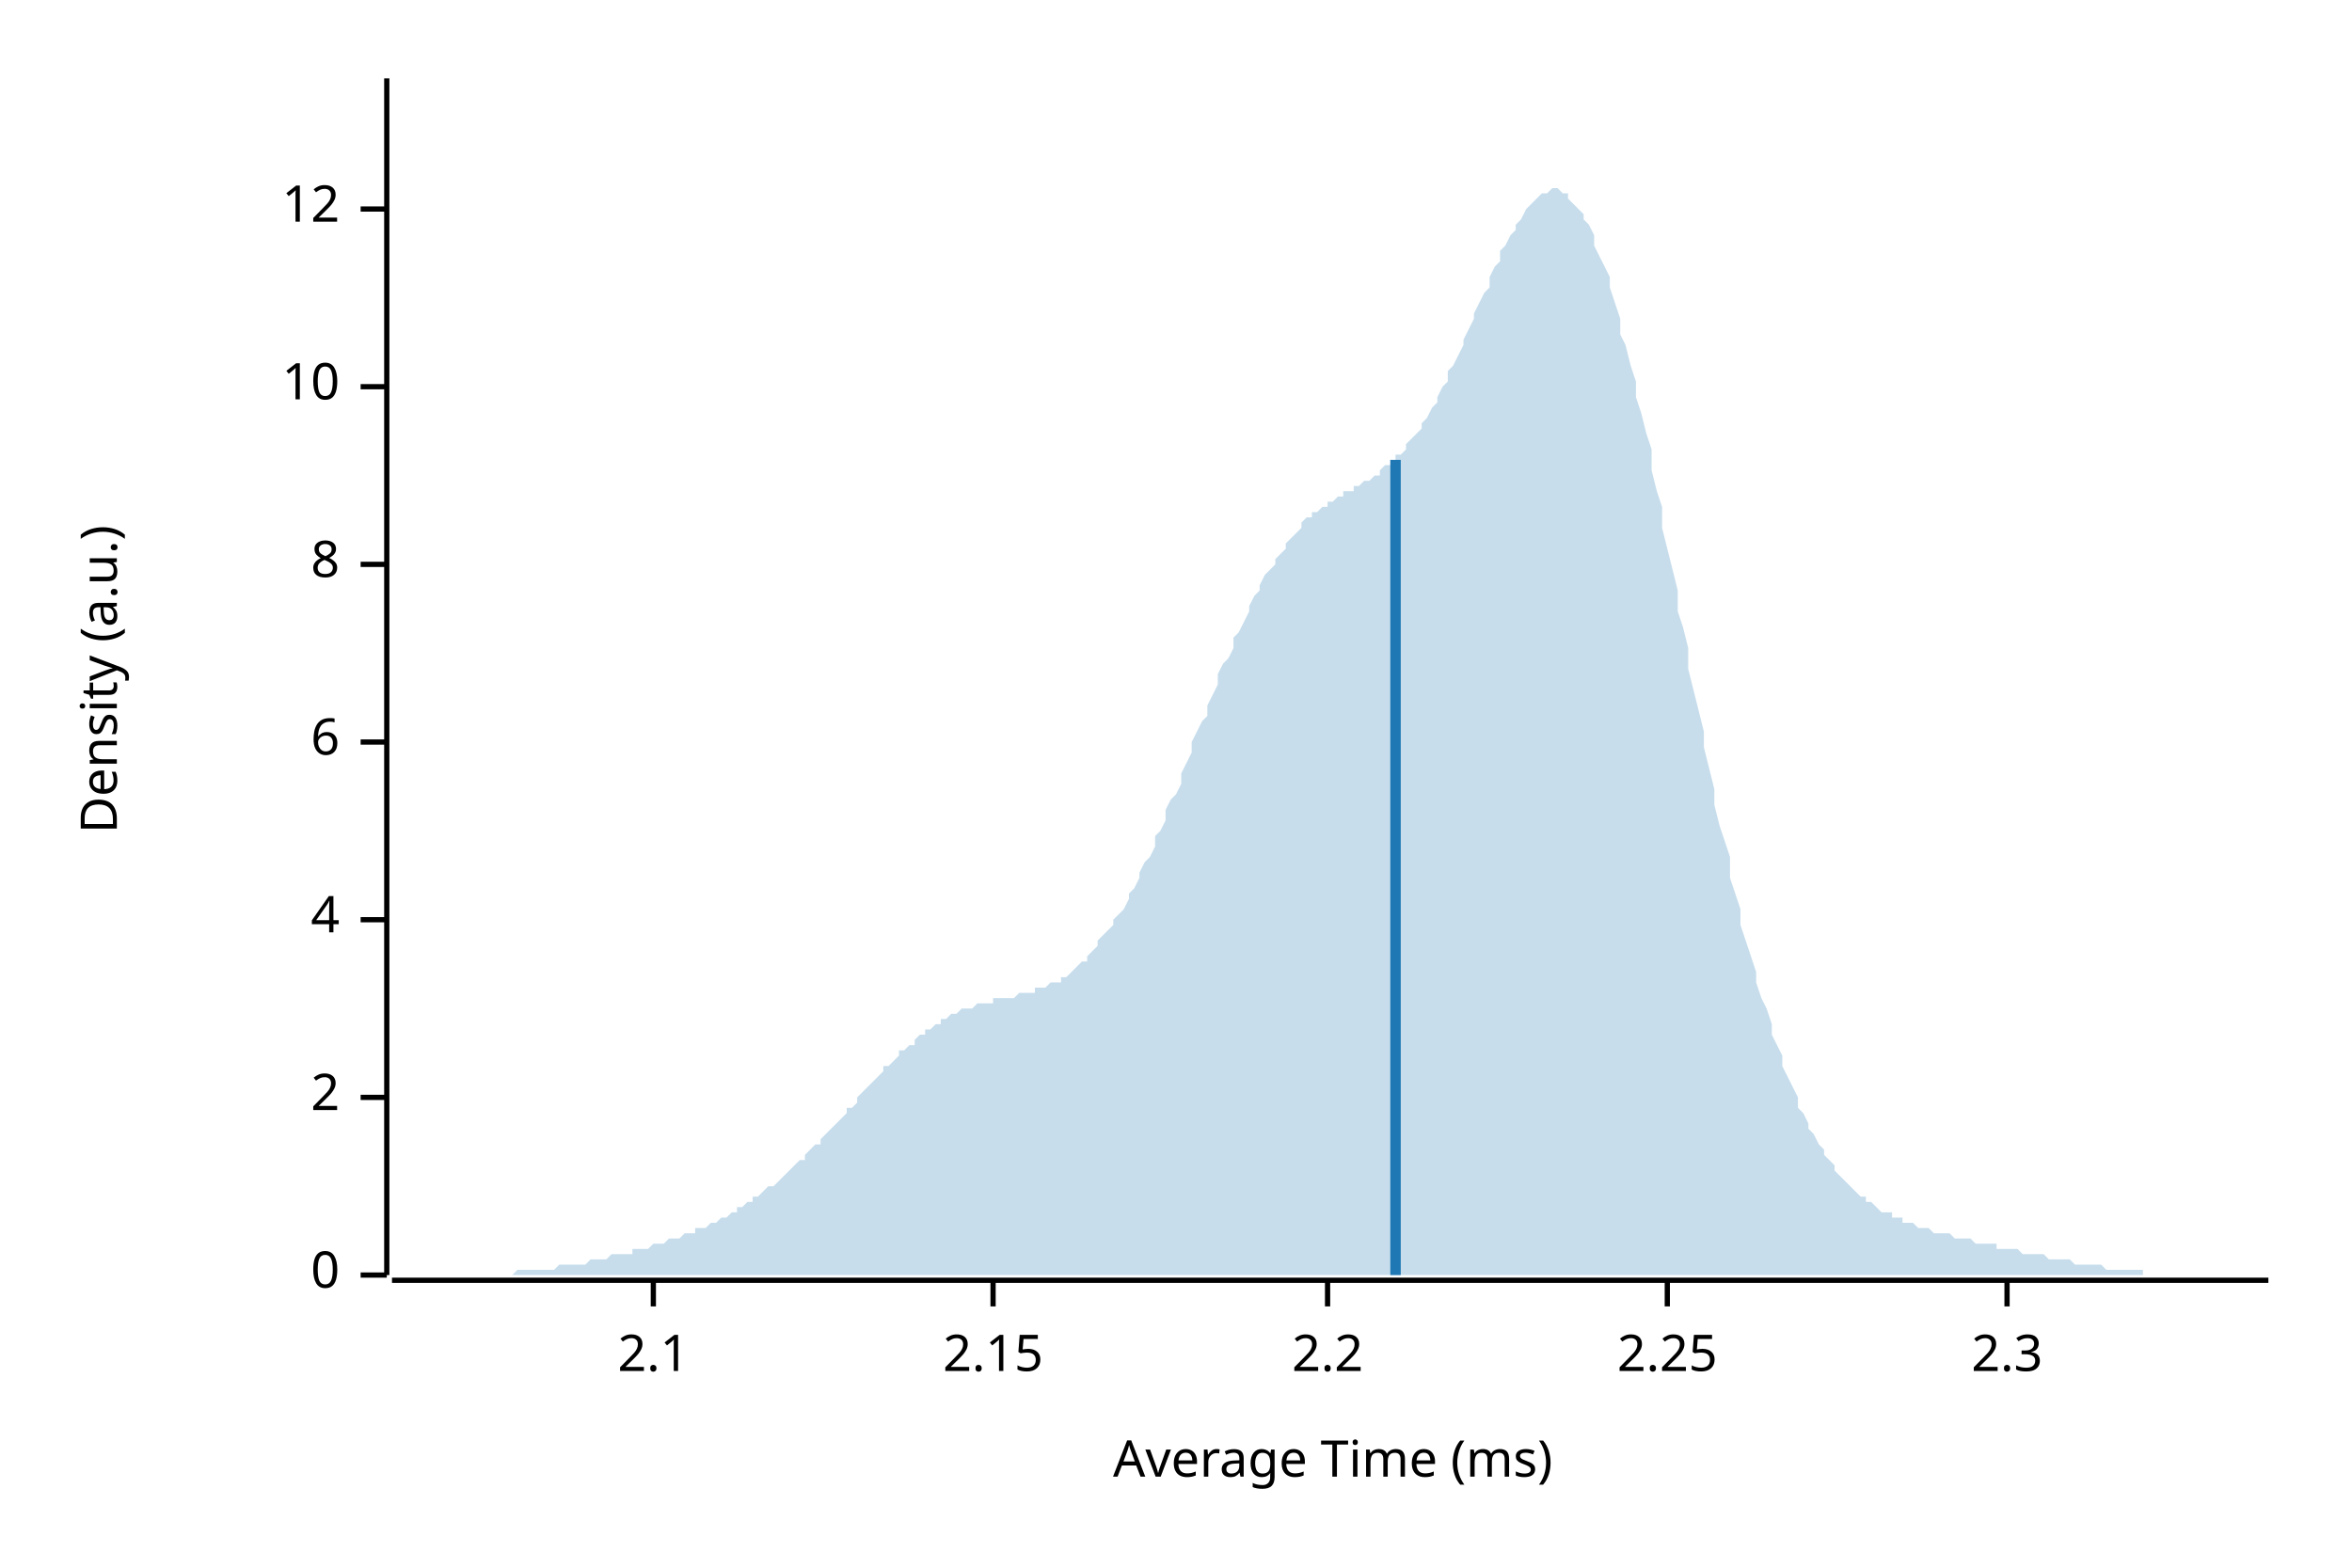
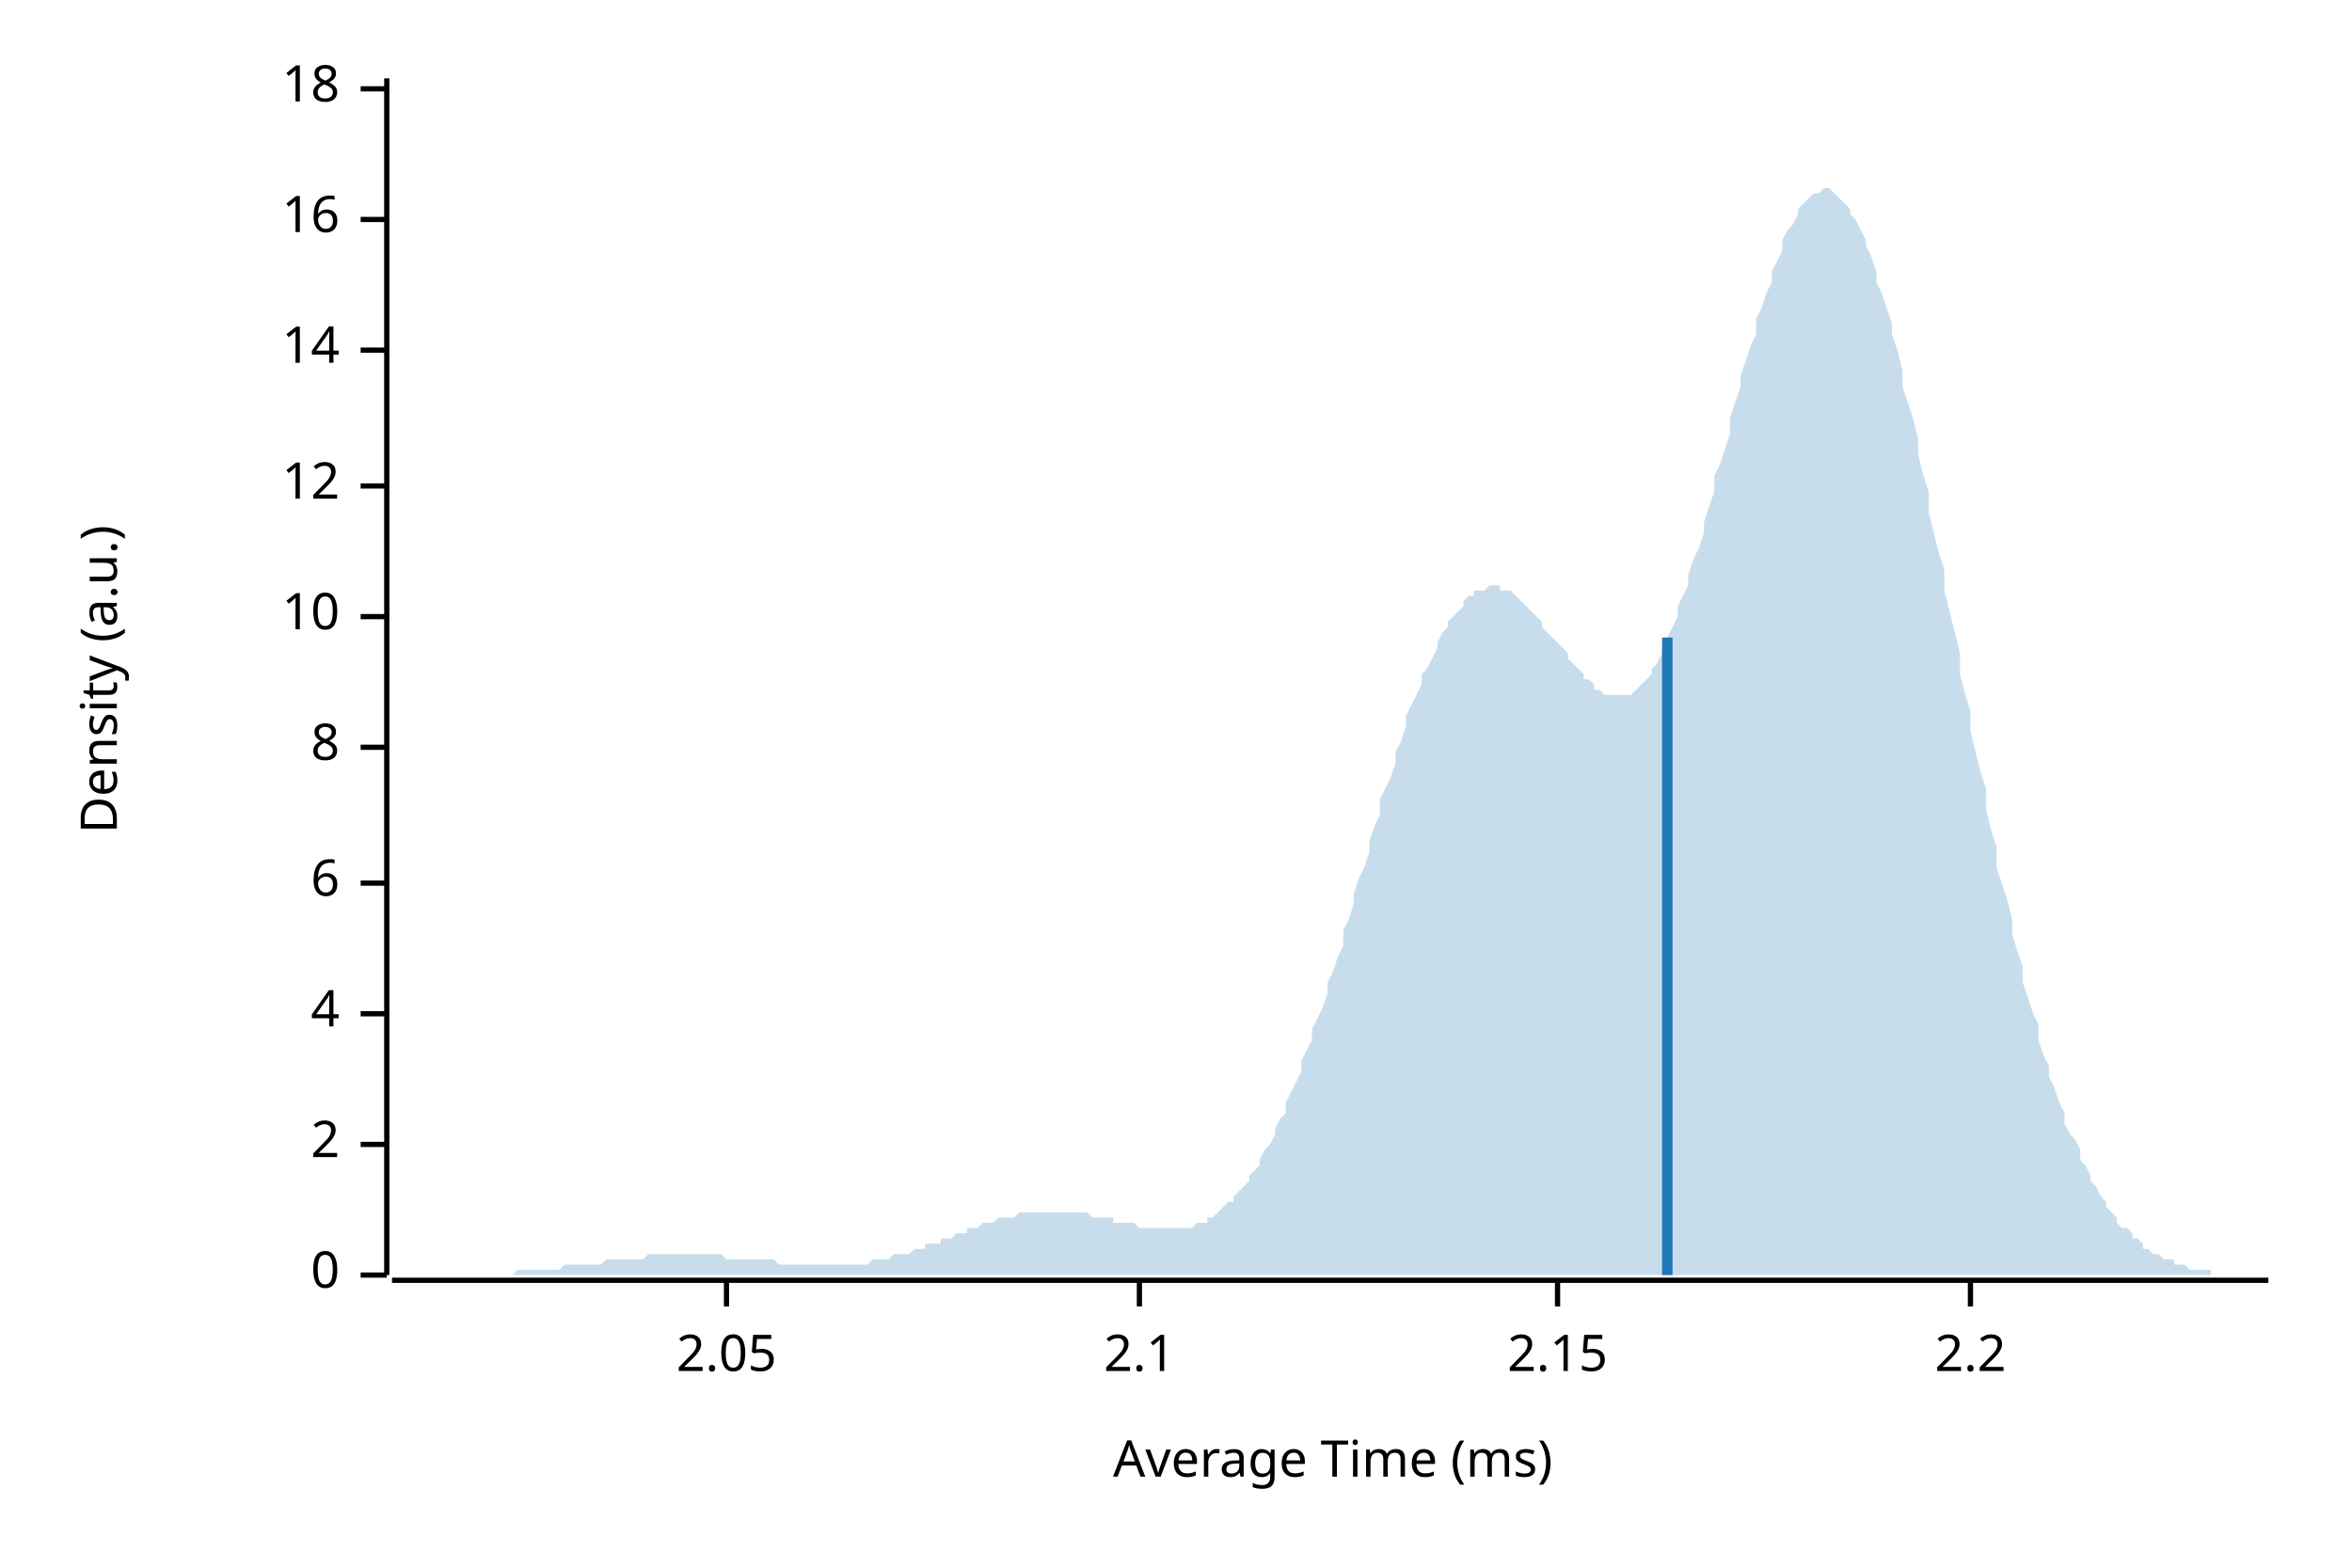
<svg xmlns="http://www.w3.org/2000/svg" width="450" height="300" viewBox="0 0 450 300">
  <text x="15" y="130" dy="0.76em" text-anchor="middle" font-family="sans-serif" font-size="9.677" opacity="1" fill="#000000" transform="rotate(270, 15, 130)">
Density (a.u.)
</text>
  <text x="255" y="285" dy="-0.5ex" text-anchor="middle" font-family="sans-serif" font-size="9.677" opacity="1" fill="#000000">
Average Time (ms)
</text>
  <polyline fill="none" opacity="1" stroke="#000000" stroke-width="1" points="74,15 74,244 " />
  <text x="65" y="244" dy="0.5ex" text-anchor="end" font-family="sans-serif" font-size="9.677" opacity="1" fill="#000000">
0
</text>
  <polyline fill="none" opacity="1" stroke="#000000" stroke-width="1" points="69,244 74,244 " />
-   <text x="65" y="210" dy="0.5ex" text-anchor="end" font-family="sans-serif" font-size="9.677" opacity="1" fill="#000000">
+   <text x="65" y="219" dy="0.5ex" text-anchor="end" font-family="sans-serif" font-size="9.677" opacity="1" fill="#000000">
2
</text>
-   <polyline fill="none" opacity="1" stroke="#000000" stroke-width="1" points="69,210 74,210 " />
-   <text x="65" y="176" dy="0.5ex" text-anchor="end" font-family="sans-serif" font-size="9.677" opacity="1" fill="#000000">
+   <polyline fill="none" opacity="1" stroke="#000000" stroke-width="1" points="69,219 74,219 " />
+   <text x="65" y="194" dy="0.5ex" text-anchor="end" font-family="sans-serif" font-size="9.677" opacity="1" fill="#000000">
4
</text>
-   <polyline fill="none" opacity="1" stroke="#000000" stroke-width="1" points="69,176 74,176 " />
-   <text x="65" y="142" dy="0.5ex" text-anchor="end" font-family="sans-serif" font-size="9.677" opacity="1" fill="#000000">
+   <polyline fill="none" opacity="1" stroke="#000000" stroke-width="1" points="69,194 74,194 " />
+   <text x="65" y="169" dy="0.5ex" text-anchor="end" font-family="sans-serif" font-size="9.677" opacity="1" fill="#000000">
6
</text>
-   <polyline fill="none" opacity="1" stroke="#000000" stroke-width="1" points="69,142 74,142 " />
-   <text x="65" y="108" dy="0.5ex" text-anchor="end" font-family="sans-serif" font-size="9.677" opacity="1" fill="#000000">
+   <polyline fill="none" opacity="1" stroke="#000000" stroke-width="1" points="69,169 74,169 " />
+   <text x="65" y="143" dy="0.5ex" text-anchor="end" font-family="sans-serif" font-size="9.677" opacity="1" fill="#000000">
8
</text>
-   <polyline fill="none" opacity="1" stroke="#000000" stroke-width="1" points="69,108 74,108 " />
-   <text x="65" y="74" dy="0.5ex" text-anchor="end" font-family="sans-serif" font-size="9.677" opacity="1" fill="#000000">
+   <polyline fill="none" opacity="1" stroke="#000000" stroke-width="1" points="69,143 74,143 " />
+   <text x="65" y="118" dy="0.5ex" text-anchor="end" font-family="sans-serif" font-size="9.677" opacity="1" fill="#000000">
10
</text>
-   <polyline fill="none" opacity="1" stroke="#000000" stroke-width="1" points="69,74 74,74 " />
-   <text x="65" y="40" dy="0.5ex" text-anchor="end" font-family="sans-serif" font-size="9.677" opacity="1" fill="#000000">
+   <polyline fill="none" opacity="1" stroke="#000000" stroke-width="1" points="69,118 74,118 " />
+   <text x="65" y="93" dy="0.5ex" text-anchor="end" font-family="sans-serif" font-size="9.677" opacity="1" fill="#000000">
12
</text>
-   <polyline fill="none" opacity="1" stroke="#000000" stroke-width="1" points="69,40 74,40 " />
+   <polyline fill="none" opacity="1" stroke="#000000" stroke-width="1" points="69,93 74,93 " />
+   <text x="65" y="67" dy="0.5ex" text-anchor="end" font-family="sans-serif" font-size="9.677" opacity="1" fill="#000000">
+ 14
+ </text>
+   <polyline fill="none" opacity="1" stroke="#000000" stroke-width="1" points="69,67 74,67 " />
+   <text x="65" y="42" dy="0.5ex" text-anchor="end" font-family="sans-serif" font-size="9.677" opacity="1" fill="#000000">
+ 16
+ </text>
+   <polyline fill="none" opacity="1" stroke="#000000" stroke-width="1" points="69,42 74,42 " />
+   <text x="65" y="17" dy="0.5ex" text-anchor="end" font-family="sans-serif" font-size="9.677" opacity="1" fill="#000000">
+ 18
+ </text>
+   <polyline fill="none" opacity="1" stroke="#000000" stroke-width="1" points="69,17 74,17 " />
  <polyline fill="none" opacity="1" stroke="#000000" stroke-width="1" points="75,245 434,245 " />
-   <text x="125" y="255" dy="0.76em" text-anchor="middle" font-family="sans-serif" font-size="9.677" opacity="1" fill="#000000">
+   <text x="139" y="255" dy="0.76em" text-anchor="middle" font-family="sans-serif" font-size="9.677" opacity="1" fill="#000000">
+ 2.05
+ </text>
+   <polyline fill="none" opacity="1" stroke="#000000" stroke-width="1" points="139,245 139,250 " />
+   <text x="218" y="255" dy="0.76em" text-anchor="middle" font-family="sans-serif" font-size="9.677" opacity="1" fill="#000000">
2.1
</text>
-   <polyline fill="none" opacity="1" stroke="#000000" stroke-width="1" points="125,245 125,250 " />
-   <text x="190" y="255" dy="0.76em" text-anchor="middle" font-family="sans-serif" font-size="9.677" opacity="1" fill="#000000">
+   <polyline fill="none" opacity="1" stroke="#000000" stroke-width="1" points="218,245 218,250 " />
+   <text x="298" y="255" dy="0.76em" text-anchor="middle" font-family="sans-serif" font-size="9.677" opacity="1" fill="#000000">
2.15
</text>
-   <polyline fill="none" opacity="1" stroke="#000000" stroke-width="1" points="190,245 190,250 " />
-   <text x="254" y="255" dy="0.76em" text-anchor="middle" font-family="sans-serif" font-size="9.677" opacity="1" fill="#000000">
+   <polyline fill="none" opacity="1" stroke="#000000" stroke-width="1" points="298,245 298,250 " />
+   <text x="377" y="255" dy="0.76em" text-anchor="middle" font-family="sans-serif" font-size="9.677" opacity="1" fill="#000000">
2.2
</text>
-   <polyline fill="none" opacity="1" stroke="#000000" stroke-width="1" points="254,245 254,250 " />
-   <text x="319" y="255" dy="0.76em" text-anchor="middle" font-family="sans-serif" font-size="9.677" opacity="1" fill="#000000">
- 2.25
- </text>
-   <polyline fill="none" opacity="1" stroke="#000000" stroke-width="1" points="319,245 319,250 " />
-   <text x="384" y="255" dy="0.76em" text-anchor="middle" font-family="sans-serif" font-size="9.677" opacity="1" fill="#000000">
- 2.3
- </text>
-   <polyline fill="none" opacity="1" stroke="#000000" stroke-width="1" points="384,245 384,250 " />
-   <polygon opacity="0.25" fill="#1F78B4" points="75,244 75,244 76,244 77,244 77,244 78,244 79,244 80,244 80,244 81,244 82,244 82,244 83,244 84,244 85,244 85,244 86,244 87,244 87,244 88,244 89,244 90,244 90,244 91,244 92,244 92,244 93,244 94,244 95,244 95,244 96,244 97,244 98,244 98,244 99,243 100,243 100,243 101,243 102,243 103,243 103,243 104,243 105,243 105,243 106,243 107,242 108,242 108,242 109,242 110,242 110,242 111,242 112,242 113,241 113,241 114,241 115,241 116,241 116,241 117,240 118,240 118,240 119,240 120,240 121,240 121,239 122,239 123,239 123,239 124,239 125,238 126,238 126,238 127,238 128,237 128,237 129,237 130,237 131,236 131,236 132,236 133,236 133,235 134,235 135,235 136,234 136,234 137,234 138,233 139,233 139,233 140,232 141,232 141,231 142,231 143,230 144,230 144,229 145,229 146,228 146,228 147,227 148,227 149,226 149,226 150,225 151,224 151,224 152,223 153,222 154,222 154,221 155,220 156,219 157,219 157,218 158,217 159,216 159,216 160,215 161,214 162,213 162,212 163,212 164,211 164,210 165,209 166,208 167,207 167,207 168,206 169,205 169,204 170,204 171,203 172,202 172,201 173,201 174,200 175,200 175,199 176,198 177,198 177,197 178,197 179,196 180,196 180,195 181,195 182,194 182,194 183,194 184,193 185,193 185,193 186,193 187,192 187,192 188,192 189,192 190,192 190,191 191,191 192,191 192,191 193,191 194,191 195,190 195,190 196,190 197,190 198,190 198,189 199,189 200,189 200,189 201,188 202,188 203,188 203,187 204,187 205,186 205,186 206,185 207,184 208,184 208,183 209,182 210,181 210,180 211,179 212,178 213,177 213,176 214,175 215,174 216,172 216,171 217,170 218,168 218,167 219,165 220,164 221,162 221,160 222,159 223,157 223,155 224,153 225,152 226,150 226,148 227,146 228,144 228,142 229,140 230,138 231,137 231,135 232,133 233,131 233,129 234,127 235,126 236,124 236,122 237,121 238,119 239,117 239,116 240,114 241,113 241,112 242,110 243,109 244,108 244,107 245,106 246,105 246,104 247,103 248,102 249,101 249,100 250,99 251,99 251,98 252,98 253,97 254,97 254,96 255,96 256,95 257,95 257,94 258,94 259,94 259,93 260,93 261,92 262,92 262,92 263,91 264,91 264,90 265,89 266,89 267,88 267,87 268,87 269,86 269,85 270,84 271,83 272,82 272,81 273,80 274,78 275,77 275,76 276,74 277,73 277,71 278,70 279,68 280,66 280,65 281,63 282,61 282,60 283,58 284,56 285,55 285,53 286,51 287,50 287,48 288,47 289,45 290,44 290,43 291,42 292,40 292,40 293,39 294,38 295,37 295,37 296,37 297,36 298,36 298,36 299,37 300,37 300,38 301,39 302,40 303,41 303,42 304,43 305,45 305,47 306,49 307,51 308,53 308,55 309,58 310,61 310,64 311,66 312,70 313,73 313,76 314,79 315,83 316,86 316,90 317,94 318,97 318,101 319,105 320,109 321,113 321,117 322,120 323,124 323,128 324,132 325,136 326,140 326,143 327,147 328,151 328,154 329,158 330,161 331,164 331,168 332,171 333,174 333,177 334,180 335,183 336,186 336,188 337,191 338,193 339,196 339,198 340,200 341,202 341,204 342,206 343,208 344,210 344,212 345,213 346,215 346,216 347,217 348,219 349,220 349,221 350,222 351,223 351,224 352,225 353,226 354,227 354,227 355,228 356,229 357,229 357,230 358,230 359,231 359,231 360,232 361,232 362,232 362,233 363,233 364,233 364,234 365,234 366,234 367,235 367,235 368,235 369,235 369,235 370,236 371,236 372,236 372,236 373,236 374,237 375,237 375,237 376,237 377,237 377,237 378,238 379,238 380,238 380,238 381,238 382,238 382,239 383,239 384,239 385,239 385,239 386,239 387,240 387,240 388,240 389,240 390,240 390,240 391,240 392,241 392,241 393,241 394,241 395,241 395,241 396,241 397,242 398,242 398,242 399,242 400,242 400,242 401,242 402,242 403,243 403,243 404,243 405,243 405,243 406,243 407,243 408,243 408,243 409,243 410,243 410,244 411,244 412,244 413,244 413,244 414,244 415,244 416,244 416,244 417,244 418,244 418,244 419,244 420,244 421,244 421,244 422,244 423,244 423,244 424,244 425,244 426,244 426,244 427,244 428,244 428,244 429,244 430,244 431,244 431,244 432,244 433,244 434,244 434,244 75,244 " />
-   <polyline fill="none" opacity="1" stroke="#1F78B4" stroke-width="2" points="267,244 267,88 " />
+   <polyline fill="none" opacity="1" stroke="#000000" stroke-width="1" points="377,245 377,250 " />
+   <polygon opacity="0.25" fill="#1F78B4" points="75,244 75,244 76,244 77,244 77,244 78,244 79,244 80,244 80,244 81,244 82,244 82,244 83,244 84,244 85,244 85,244 86,244 87,244 87,244 88,244 89,244 90,244 90,244 91,244 92,244 92,244 93,244 94,244 95,244 95,244 96,244 97,244 98,244 98,244 99,243 100,243 100,243 101,243 102,243 103,243 103,243 104,243 105,243 105,243 106,243 107,243 108,242 108,242 109,242 110,242 110,242 111,242 112,242 113,242 113,242 114,242 115,242 116,241 116,241 117,241 118,241 118,241 119,241 120,241 121,241 121,241 122,241 123,241 123,241 124,240 125,240 126,240 126,240 127,240 128,240 128,240 129,240 130,240 131,240 131,240 132,240 133,240 133,240 134,240 135,240 136,240 136,240 137,240 138,240 139,241 139,241 140,241 141,241 141,241 142,241 143,241 144,241 144,241 145,241 146,241 146,241 147,241 148,241 149,242 149,242 150,242 151,242 151,242 152,242 153,242 154,242 154,242 155,242 156,242 157,242 157,242 158,242 159,242 159,242 160,242 161,242 162,242 162,242 163,242 164,242 164,242 165,242 166,242 167,241 167,241 168,241 169,241 169,241 170,241 171,240 172,240 172,240 173,240 174,240 175,239 175,239 176,239 177,239 177,238 178,238 179,238 180,238 180,237 181,237 182,237 182,237 183,236 184,236 185,236 185,235 186,235 187,235 187,235 188,234 189,234 190,234 190,234 191,233 192,233 192,233 193,233 194,233 195,232 195,232 196,232 197,232 198,232 198,232 199,232 200,232 200,232 201,232 202,232 203,232 203,232 204,232 205,232 205,232 206,232 207,232 208,232 208,232 209,233 210,233 210,233 211,233 212,233 213,233 213,234 214,234 215,234 216,234 216,234 217,234 218,235 218,235 219,235 220,235 221,235 221,235 222,235 223,235 223,235 224,235 225,235 226,235 226,235 227,235 228,235 228,235 229,234 230,234 231,234 231,233 232,233 233,232 233,232 234,231 235,230 236,230 236,229 237,228 238,227 239,226 239,225 240,224 241,223 241,222 242,220 243,219 244,217 244,216 245,214 246,213 246,211 247,209 248,207 249,205 249,203 250,201 251,199 251,197 252,195 253,193 254,190 254,188 255,186 256,183 257,181 257,178 258,176 259,173 259,171 260,168 261,166 262,163 262,161 263,158 264,156 264,153 265,151 266,149 267,146 267,144 268,142 269,139 269,137 270,135 271,133 272,131 272,129 273,128 274,126 275,124 275,123 276,121 277,120 277,119 278,118 279,117 280,116 280,115 281,114 282,114 282,113 283,113 284,113 285,112 285,112 286,112 287,112 287,113 288,113 289,113 290,114 290,114 291,115 292,116 292,116 293,117 294,118 295,119 295,120 296,121 297,122 298,123 298,123 299,124 300,125 300,126 301,127 302,128 303,129 303,130 304,130 305,131 305,132 306,132 307,133 308,133 308,133 309,133 310,133 310,133 311,133 312,133 313,132 313,132 314,131 315,130 316,129 316,128 317,127 318,125 318,124 319,122 320,120 321,118 321,116 322,114 323,112 323,110 324,107 325,105 326,102 326,100 327,97 328,94 328,91 329,89 330,86 331,83 331,80 332,77 333,74 333,72 334,69 335,66 336,64 336,61 337,59 338,56 339,54 339,52 340,50 341,48 341,46 342,44 343,43 344,41 344,40 345,39 346,38 346,38 347,37 348,37 349,36 349,36 350,36 351,37 351,37 352,38 353,39 354,40 354,41 355,42 356,44 357,46 357,47 358,49 359,52 359,54 360,56 361,59 362,62 362,64 363,67 364,71 364,74 365,77 366,80 367,84 367,87 368,91 369,94 369,98 370,102 371,106 372,109 372,113 373,117 374,121 375,125 375,129 376,133 377,136 377,140 378,144 379,148 380,151 380,155 381,159 382,162 382,166 383,169 384,172 385,176 385,179 386,182 387,185 387,188 388,191 389,194 390,196 390,199 391,202 392,204 392,206 393,208 394,211 395,213 395,215 396,217 397,218 398,220 398,222 399,223 400,225 400,226 401,227 402,229 403,230 403,231 404,232 405,233 405,234 406,235 407,235 408,236 408,237 409,237 410,238 410,239 411,239 412,240 413,240 413,240 414,241 415,241 416,241 416,242 417,242 418,242 418,242 419,243 420,243 421,243 421,243 422,243 423,243 423,244 424,244 425,244 426,244 426,244 427,244 428,244 428,244 429,244 430,244 431,244 431,244 432,244 433,244 434,244 434,244 75,244 " />
+   <polyline fill="none" opacity="1" stroke="#1F78B4" stroke-width="2" points="319,244 319,122 " />
</svg>
